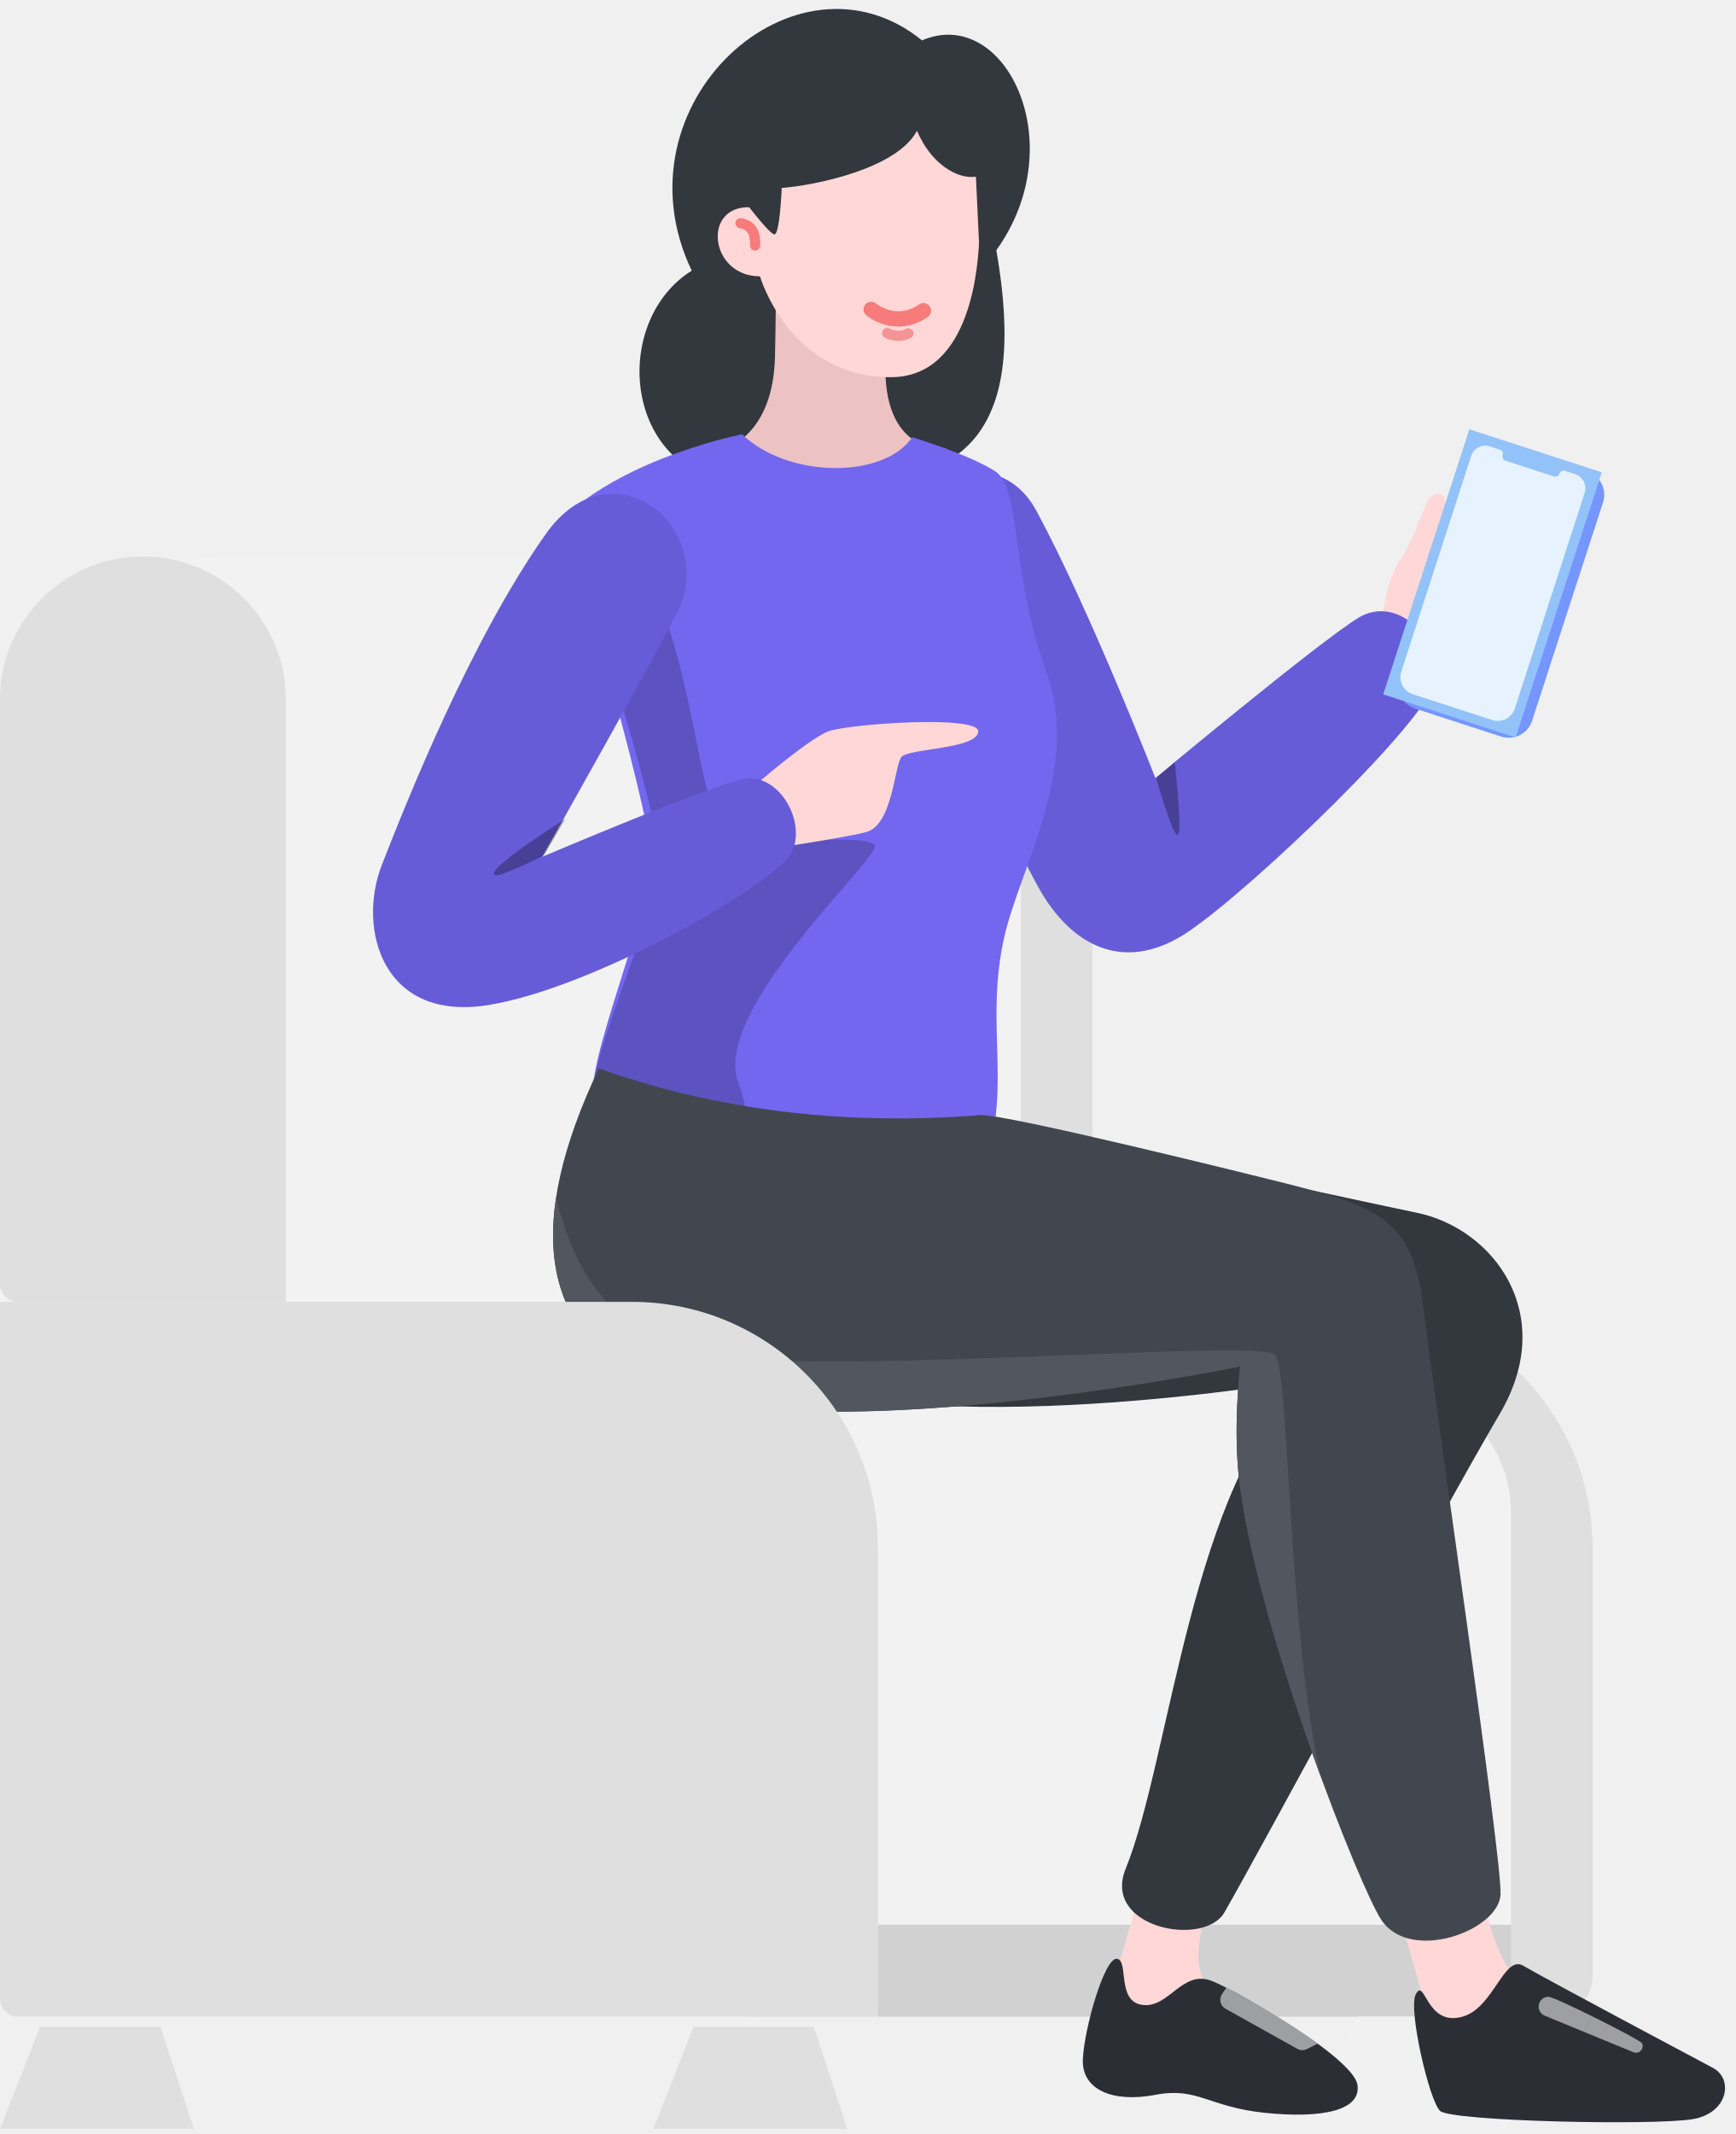
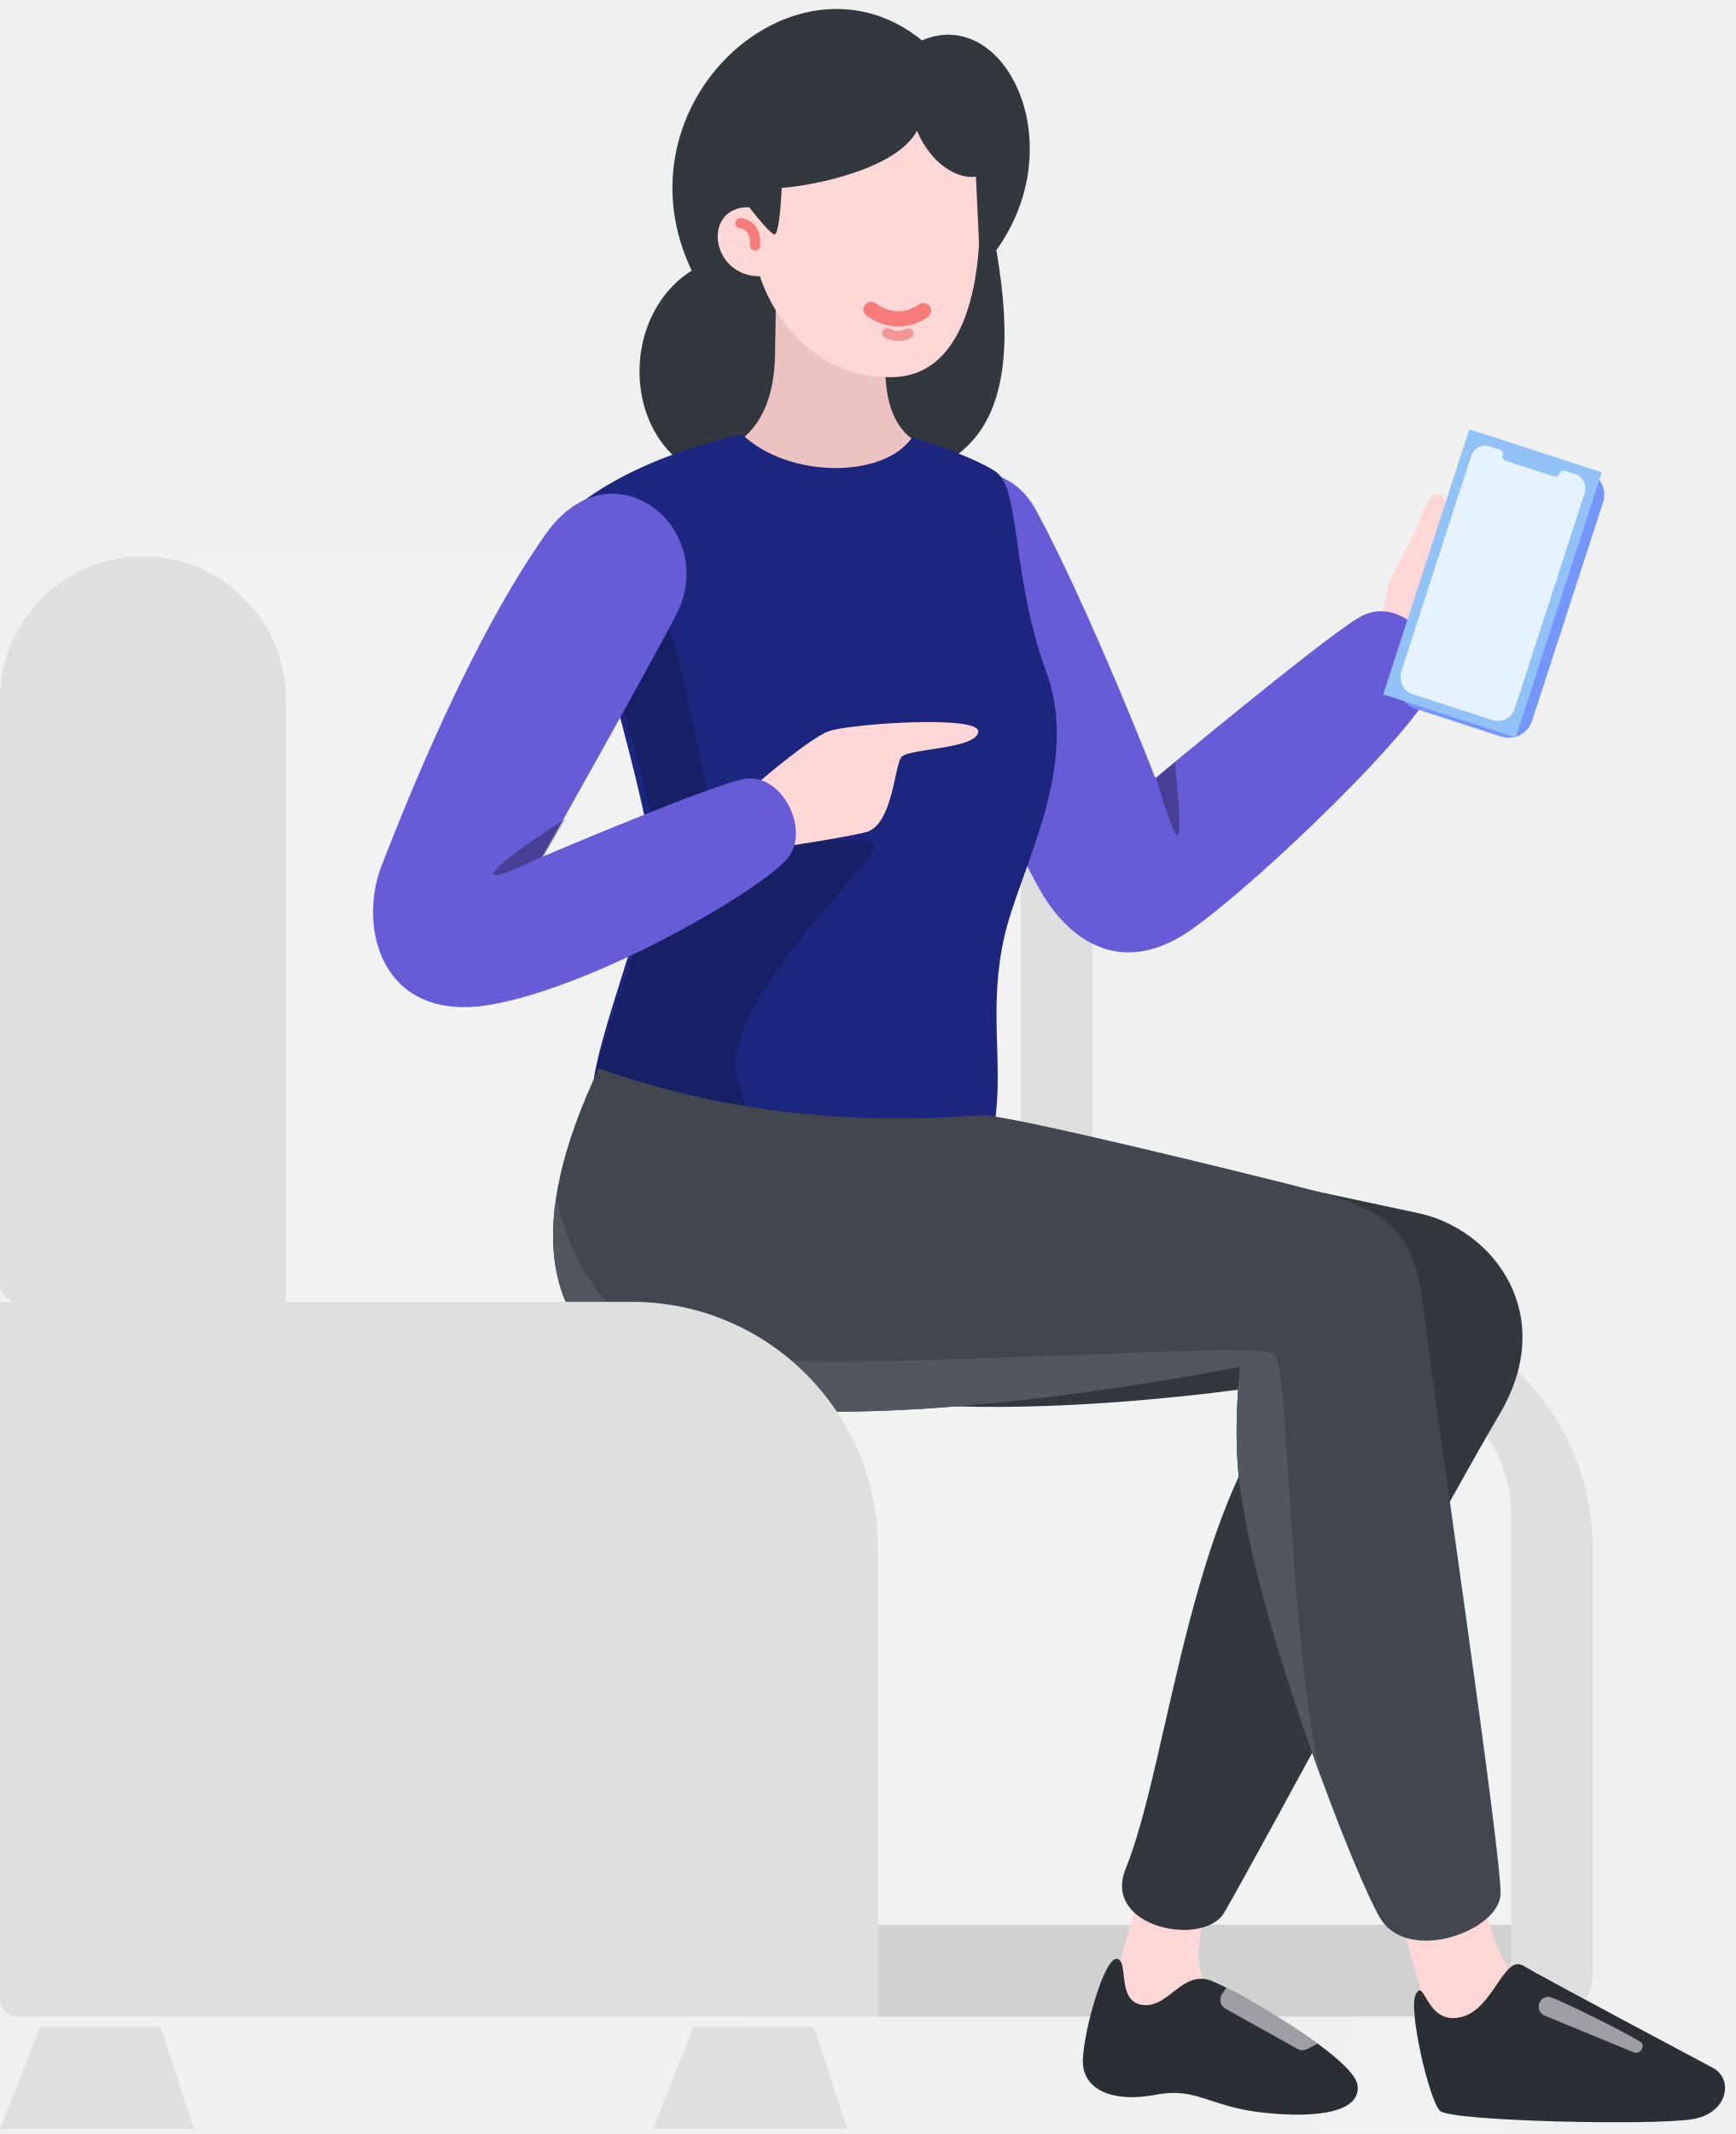
<svg xmlns="http://www.w3.org/2000/svg" width="170px" height="209px" viewBox="0 0 170 209" version="1.1">
  <g id="📝-Pages-New" stroke="none" stroke-width="1" fill="none" fill-rule="evenodd">
    <g id="FAQ" transform="translate(-336, -817)">
      <g id="Illustration" transform="translate(421, 921.5) scale(-1, 1) translate(-421, -921.5) translate(336, 817)">
        <path d="M38.111,127.5 L100,127.5 L100,127.5 L100,193.5 C100,195.709 98.209,197.5 96,197.5 L18,197.5 C15.791,197.5 14,195.709 14,193.5 L14,151.611 C14,138.295 24.795,127.5 38.111,127.5 Z" id="Rectangle" fill="#DFDFDF" />
        <polygon id="Rectangle" fill="#D1D1D1" points="22 188.5 84 188.5 84 197.5 22 197.5" />
        <polygon id="Path" fill="#DFDFDF" points="102.07 198.5 106 208.5 87 208.5 90.293 198.5" />
        <polygon id="Path" fill="#F1F1F1" points="37.07 197.5 41 208.5 22 208.5 25.293 197.5" />
        <polygon id="Path" fill="#DFDFDF" points="166.07 198.5 170 208.5 151 208.5 154.293 198.5" />
        <path d="M86.58,54.796 L100,54.5 L100,54.5 L100,134.5 L63,134.5 L63,78.901 C63,65.792 73.474,55.084 86.58,54.796 Z" id="Rectangle" fill="#DFDFDF" />
        <path d="M94.111,54.5 L148.16,54.5 C160.222,54.5 170,64.278 170,76.34 L170,133.753 C170,134.718 169.218,135.5 168.253,135.5 L70,135.5 L70,135.5 L70,78.611 C70,65.295 80.795,54.5 94.111,54.5 Z" id="Rectangle" fill="#F2F2F2" />
        <path d="M156,54.5 C163.732,54.5 170,60.768 170,68.5 L170,125.753 C170,126.718 169.218,127.5 168.253,127.5 L142,127.5 L142,127.5 L142,68.5 C142,60.768 148.268,54.5 156,54.5 Z" id="Rectangle" fill="#DFDFDF" />
        <path d="M34.6,135.5 L96,135.5 L96,135.5 L96,188.5 L22,188.5 L22,148.1 C22,141.141 27.641,135.5 34.6,135.5 Z" id="Rectangle" fill="#F2F2F2" />
        <g id="Wom1.4" transform="translate(67, 104.5) scale(-1, 1) translate(-67, -104.5) translate(0, 0.5)">
          <g id="Head" transform="translate(26.64127, 0.378756)">
            <path d="M8.147,46.319 C-1.785,44.004 -2.439,30.361 5.112,25.629 C-2.676,9.292 15.333,-6.928 27.669,3.075 C35.756,-0.389 42.476,13.129 34.951,23.628 C38.106,41.654 31.685,46.314 20.109,46.512 L8.147,46.319 Z" id="Path" fill="#33373E" />
            <path d="M8.271,43.06 C8.271,43.06 13.102,41.925 13.27,34.003 C13.437,26.08 13.32,23.376 13.32,23.376 L23.962,23.184 C23.962,23.184 24.078,32.013 24.08,35.207 C24.084,43.785 30.057,43.06 30.057,43.06 C30.057,43.06 28.815,50.016 19.172,50.558 C11.642,50.983 8.271,43.06 8.271,43.06 Z" id="Path" fill="#EDC2C2" />
            <path d="M10.839,19.42 C6.091,19.236 6.866,26.191 11.797,26.182 C11.797,26.182 14.662,36.062 24.607,36.062 C32.684,36.062 33.209,24.546 33.282,22.249 C33.361,19.8 33.371,11.753 33.371,11.753 L10.654,11.742 L10.839,19.42 Z" id="Path" fill="#FFD7D7" />
            <path d="M22.866,28.633 C22.866,28.633 24.498,31.274 27.688,30.334" id="Path" stroke="#F77B7B" stroke-width="1.5" stroke-linecap="round" transform="translate(25.27694, 29.58442) rotate(-18) translate(-25.27694, -29.58442) " />
            <path d="M24.249,31.785 C24.998,32.099 25.708,32.099 26.329,31.738" id="Path" stroke="#F49494" stroke-linecap="round" transform="translate(25.28918, 31.87678) rotate(2) translate(-25.28918, -31.87678) " />
            <path d="M11.057,23.277 C11.356,22.201 11.224,21.261 10.156,20.832" id="Path-8" stroke="#F77B7B" stroke-linecap="round" transform="translate(10.6761, 22.05471) rotate(-13) translate(-10.6761, -22.05471) " />
            <path d="M10.088,18.56 C10.088,18.56 12.69,22.055 13.217,22.073 C13.744,22.092 13.929,17.529 13.929,17.529 C17.121,17.285 25.199,15.675 27.18,11.924 C28.564,15.234 31.212,16.703 32.951,16.421 L33.281,23.452 L34.093,9.317 L9.451,9.317 L10.088,18.56 Z" id="Path" fill="#33373E" />
          </g>
          <g id="LLeg" transform="translate(30.04037, 107.25)">
            <path d="M53.497,75.9 C53.497,75.9 49.238,84.508 52.729,87.221 C56.226,89.934 65.463,95.019 65.463,95.019 L40.992,93.48 L46.431,74.705 L53.497,75.9 Z" id="Path" fill="#FFD7D7" />
            <path d="M43.359,84.092 C44.567,84.233 43.277,88.302 45.892,88.612 C48.501,88.921 49.769,85.066 52.731,86.288 C55.692,87.51 66.492,93.828 66.917,96.411 C67.347,98.994 63.324,99.754 57.805,99.17 C52.287,98.587 51.27,96.623 47.128,97.414 C42.99,98.205 39.891,96.944 40.027,93.919 C40.164,90.894 42.151,83.951 43.359,84.092 Z" id="Path" fill="#2B2E35" />
            <path d="M54.081,86.915 L53.655,87.554 C53.349,88.014 53.473,88.635 53.933,88.941 C53.954,88.956 53.977,88.969 54,88.982 L61.038,92.913 C61.329,93.075 61.681,93.082 61.978,92.931 L63.023,92.401 L63.023,92.401 C61.243,91.111 59.788,90.141 58.18,89.189 C56.945,88.459 55.578,87.706 54.081,86.915 Z" id="Path-14" fill-opacity="0.541" fill="#FFFFFF" />
            <path d="M16.635,0.026 C24.043,0.357 65.276,9.483 72.767,11.034 C80.258,12.584 86.591,20.974 80.879,30.689 C74.463,41.595 57.909,72.567 53.889,79.549 C51.9,83.005 41.864,81.067 44.221,75.267 C48.616,64.455 50.657,37.292 61.861,27.388 C61.861,27.388 24.181,33.951 7.905,26.434 C-3.924,20.969 -1.248,-0.775 16.635,0.026 Z" id="Path" fill="#33373E" />
          </g>
          <g id="LArm" transform="translate(52.38391, 45.76)">
            <path d="M46.782,17.675 C46.782,17.675 46.699,11.643 48.807,8.49 C50.916,5.338 50.999,1.989 52.595,2.099 C54.191,2.208 52.611,9.992 52.611,9.992 C52.611,9.992 54.636,9.218 56.09,8.239 C57.545,7.26 61.955,2.432 62.986,3.288 C64.734,4.745 61.919,12.967 60.386,14.61 C58.848,16.255 50.445,21.661 50.445,21.661 L46.782,17.675 Z" id="Path" fill="#FFD7D7" />
            <path d="M1.256,14.061 C4.702,22.06 11.012,36.754 13.613,41.138 C16.873,46.628 22.014,49.047 28.033,44.973 C34.357,40.693 51.771,23.999 52.282,20.217 C52.788,16.435 48.526,11.898 44.669,14.247 C40.812,16.596 24.787,29.942 24.787,29.942 C24.787,29.942 18.32,13.351 13.117,3.74 C8.611,-4.575 -3.99,1.9 1.256,14.061 Z" id="Path" fill="#675CD7" />
            <path d="M24.854,29.951 C26.012,33.882 26.726,35.733 26.997,35.506 C27.268,35.278 27.164,32.913 26.687,28.41 L24.854,29.951 Z" id="Path" fill-opacity="0.303" fill="#000000" />
          </g>
          <g id="PhoneMini4" transform="translate(110.3976, 56.90821) scale(-1, 1) rotate(-18) translate(-110.3976, -56.90821) translate(102.3976, 42.40821)">
            <g id="Group-3" transform="translate(0, 0)">
              <path d="M2.834,1.009 L11.674,1.009 C12.999,1.009 14.074,2.083 14.074,3.409 L14.074,25.909 C14.074,27.234 12.999,28.309 11.674,28.309 L2.834,28.309 C1.509,28.309 0.434,27.234 0.434,25.909 L0.434,3.409 C0.434,2.083 1.509,1.009 2.834,1.009 Z" id="Rectangle" fill="#7596FF" fill-rule="nonzero" />
              <rect id="Rectangle" fill="#93C2F9" x="1.461" y="0.65" width="13.64" height="27.3" />
              <path d="M3.899,1.625 L4.934,1.625 C5.145,1.625 5.32,1.777 5.356,1.977 L5.363,2.055 C5.363,2.292 5.555,2.484 5.793,2.484 L10.781,2.484 C10.991,2.484 11.167,2.332 11.203,2.132 L11.21,2.055 C11.21,1.817 11.402,1.625 11.639,1.625 L12.669,1.625 C13.433,1.625 14.06,2.214 14.121,2.964 L14.126,3.085 L14.126,3.085 L14.106,25.285 C14.104,26.254 13.319,27.038 12.351,27.04 L4.167,27.04 C3.241,27.041 2.482,26.323 2.418,25.412 L2.413,25.287 C2.413,25.286 2.413,25.285 2.415,25.285 L2.434,3.09 C2.435,2.281 3.091,1.625 3.899,1.625 Z" id="Rectangle" fill="#E6F3FF" fill-rule="nonzero" />
            </g>
          </g>
          <g id="Body" transform="translate(19.19922, 42.03301)">
-             <path d="M0,8.15 C0,8.15 8.305,35.978 8.551,41.246 C8.797,46.514 1.758,61.997 2.957,65.911 C5.72,74.954 40.995,78.848 42.343,66.682 C42.971,61.009 41.663,55.917 43.17,49.231 C44.672,42.546 50.709,32.612 47.285,23.271 C43.861,13.931 44.778,5.29 42.329,3.657 C39.88,2.024 34.156,0.289 34.156,0.289 C31.372,4.389 21.973,4.329 17.489,-4.61852778e-14 C17.489,-4.61852778e-14 6.348,2.163 0,8.15 Z" id="Path" fill="#7367F0" />
+             <path d="M0,8.15 C0,8.15 8.305,35.978 8.551,41.246 C8.797,46.514 1.758,61.997 2.957,65.911 C5.72,74.954 40.995,78.848 42.343,66.682 C42.971,61.009 41.663,55.917 43.17,49.231 C44.672,42.546 50.709,32.612 47.285,23.271 C43.861,13.931 44.778,5.29 42.329,3.657 C39.88,2.024 34.156,0.289 34.156,0.289 C31.372,4.389 21.973,4.329 17.489,-4.61852778e-14 C17.489,-4.61852778e-14 6.348,2.163 0,8.15 Z" id="Path" fill="#1C267E" />
            <path d="M7.442,12.657 C12.978,21.448 12.961,36.755 15.934,38.76 C18.907,40.764 30.479,38.797 30.479,40.385 C30.479,41.972 14.488,56.522 17.113,63.477 C18.487,67.119 18.115,70.377 15.994,73.251 L15.302,73.1 C9.002,71.675 3.936,69.117 2.957,65.911 C1.758,61.997 9.609,46.514 9.363,41.246 C9.154,36.774 2.553,16.046 0.563,9.882 C2.183,7.021 4.476,7.946 7.442,12.657 Z" id="Path" fill-opacity="0.199" fill="#000000" />
          </g>
          <g id="RArm" transform="translate(0, 47.85625)">
            <path d="M36.081,30.158 C36.081,30.158 43.076,23.962 45.217,23.243 C47.359,22.524 59.9,21.661 59.821,23.285 C59.731,25.026 52.995,24.926 52.297,25.782 C51.599,26.638 51.44,32.491 48.802,33.148 C46.169,33.805 38.275,34.938 38.275,34.938 L36.081,30.158 Z" id="Path" fill="#FFD7D7" />
            <path d="M17.471,3.926 C10.102,14.334 3.81,30.189 1.395,36.371 C-1.021,42.552 1.416,51.876 12.036,50.045 C22.637,48.22 39.504,38.3 41.37,35.406 C43.237,32.513 40.401,27.247 36.831,27.937 C33.523,28.574 17.116,35.556 17.116,35.556 C17.116,35.556 27.672,16.832 30.249,11.813 C34.554,3.431 23.963,-5.246 17.471,3.926 Z" id="Path" fill="#675CD7" />
            <path d="M17.283,35.428 C13.598,37.26 11.98,37.792 12.429,37.024 C12.879,36.255 15.2,34.521 19.393,31.821 L17.283,35.428 Z" id="Path" fill-opacity="0.303" fill="#000000" />
          </g>
          <g id="RLeg" transform="translate(17.86184, 104)">
            <path d="M91.408,79.495 C91.408,79.495 91.279,89.628 99.622,93.416 C107.96,97.204 113.9,96.976 113.144,99.904 C112.388,102.833 90.686,102.714 88.659,100.424 C86.932,98.476 83.176,80.333 82.141,81.72 L91.408,79.495 Z" id="Path" fill="#FFD7D7" />
            <path d="M84.807,90.837 C85.739,89.036 85.797,94.103 89.472,92.987 C92.454,92.08 93.474,86.893 95.358,88.029 C97.243,89.165 113.83,97.974 113.925,98.027 C115.967,99.128 115.397,102.463 111.947,103.045 C108.114,103.692 88.254,103.257 87.189,102.234 C86.123,101.212 84.06,92.282 84.807,90.837 Z" id="Path" fill="#2B2E35" />
            <path d="M97.812,91.059 C97.812,91.059 97.812,91.059 97.812,91.059 C97.28,91.059 96.849,91.49 96.849,92.022 C96.849,92.412 97.084,92.764 97.445,92.912 L106.135,96.493 C106.468,96.63 106.849,96.471 106.986,96.139 C107.056,95.968 107.051,95.775 106.971,95.609 C106.971,95.609 106.971,95.609 106.971,95.609 C106.809,95.271 98.437,91.059 97.812,91.059 Z" id="Path-14" fill-opacity="0.541" fill="#FFFFFF" />
            <path d="M4.789,0.143 C-2.392,15.318 -0.936,25.511 9.154,30.722 C23.792,38.281 67.612,29.341 67.612,29.341 C67.612,29.341 66.829,35.65 67.612,41.277 C69.657,55.972 79.383,80.456 81.441,83.533 C84.286,87.787 92.955,84.579 93.118,81.036 C93.282,77.494 86.583,32.251 85.565,23.623 C84.552,14.995 81.352,13.742 72.008,11.383 C69.862,10.842 44.476,4.528 42.151,4.712 C28.829,5.766 16.375,4.243 4.789,0.143 Z" id="Path" fill="#42474F" />
            <path d="M16.595,28.373 C31.087,29.998 69.453,26.648 70.994,28.17 C72.465,29.624 72.22,54.905 75.52,69.538 L75.018,68.156 C71.914,59.53 68.692,49.038 67.612,41.277 C66.829,35.65 67.612,29.341 67.612,29.341 L65.845,29.683 C57.515,31.249 22.035,37.374 9.154,30.722 C2.175,27.118 -0.673,21.13 0.61,12.759 C2.819,22.221 8.148,27.426 16.595,28.373 Z" id="Path" fill="#52565E" />
          </g>
        </g>
        <path d="M108.111,127.5 L170,127.5 L170,127.5 L170,195.753 C170,196.718 169.218,197.5 168.253,197.5 L84,197.5 L84,197.5 L84,151.611 C84,138.295 94.795,127.5 108.111,127.5 Z" id="Rectangle" fill="#DFDFDF" />
      </g>
    </g>
  </g>
</svg>
